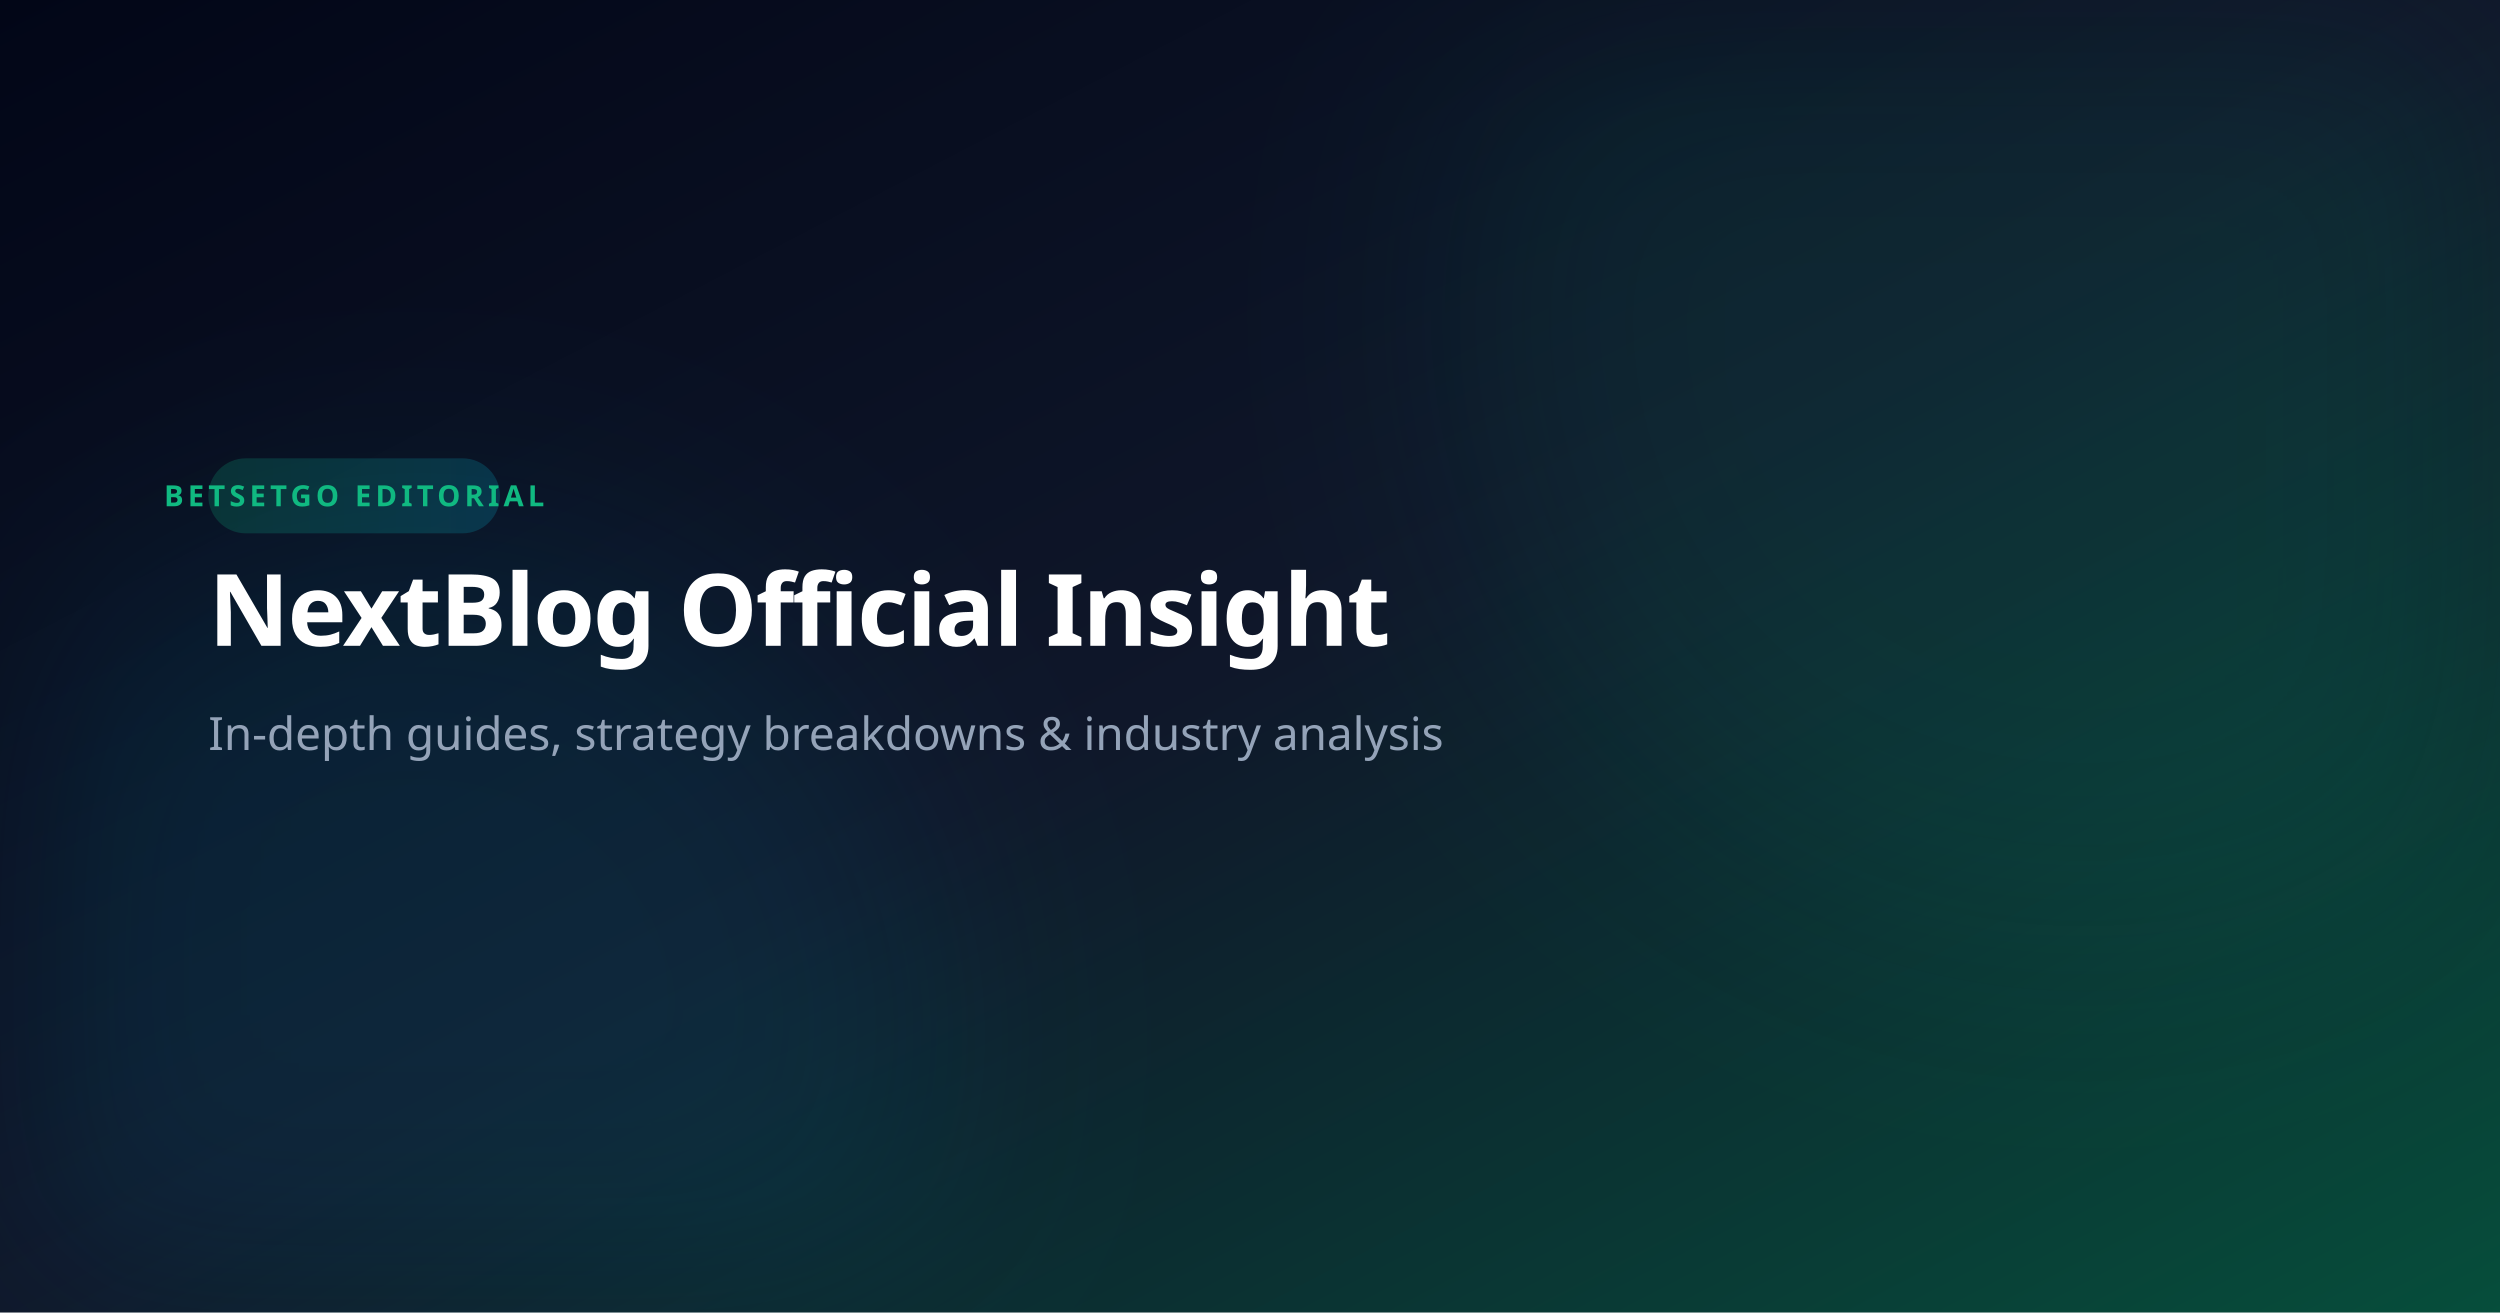
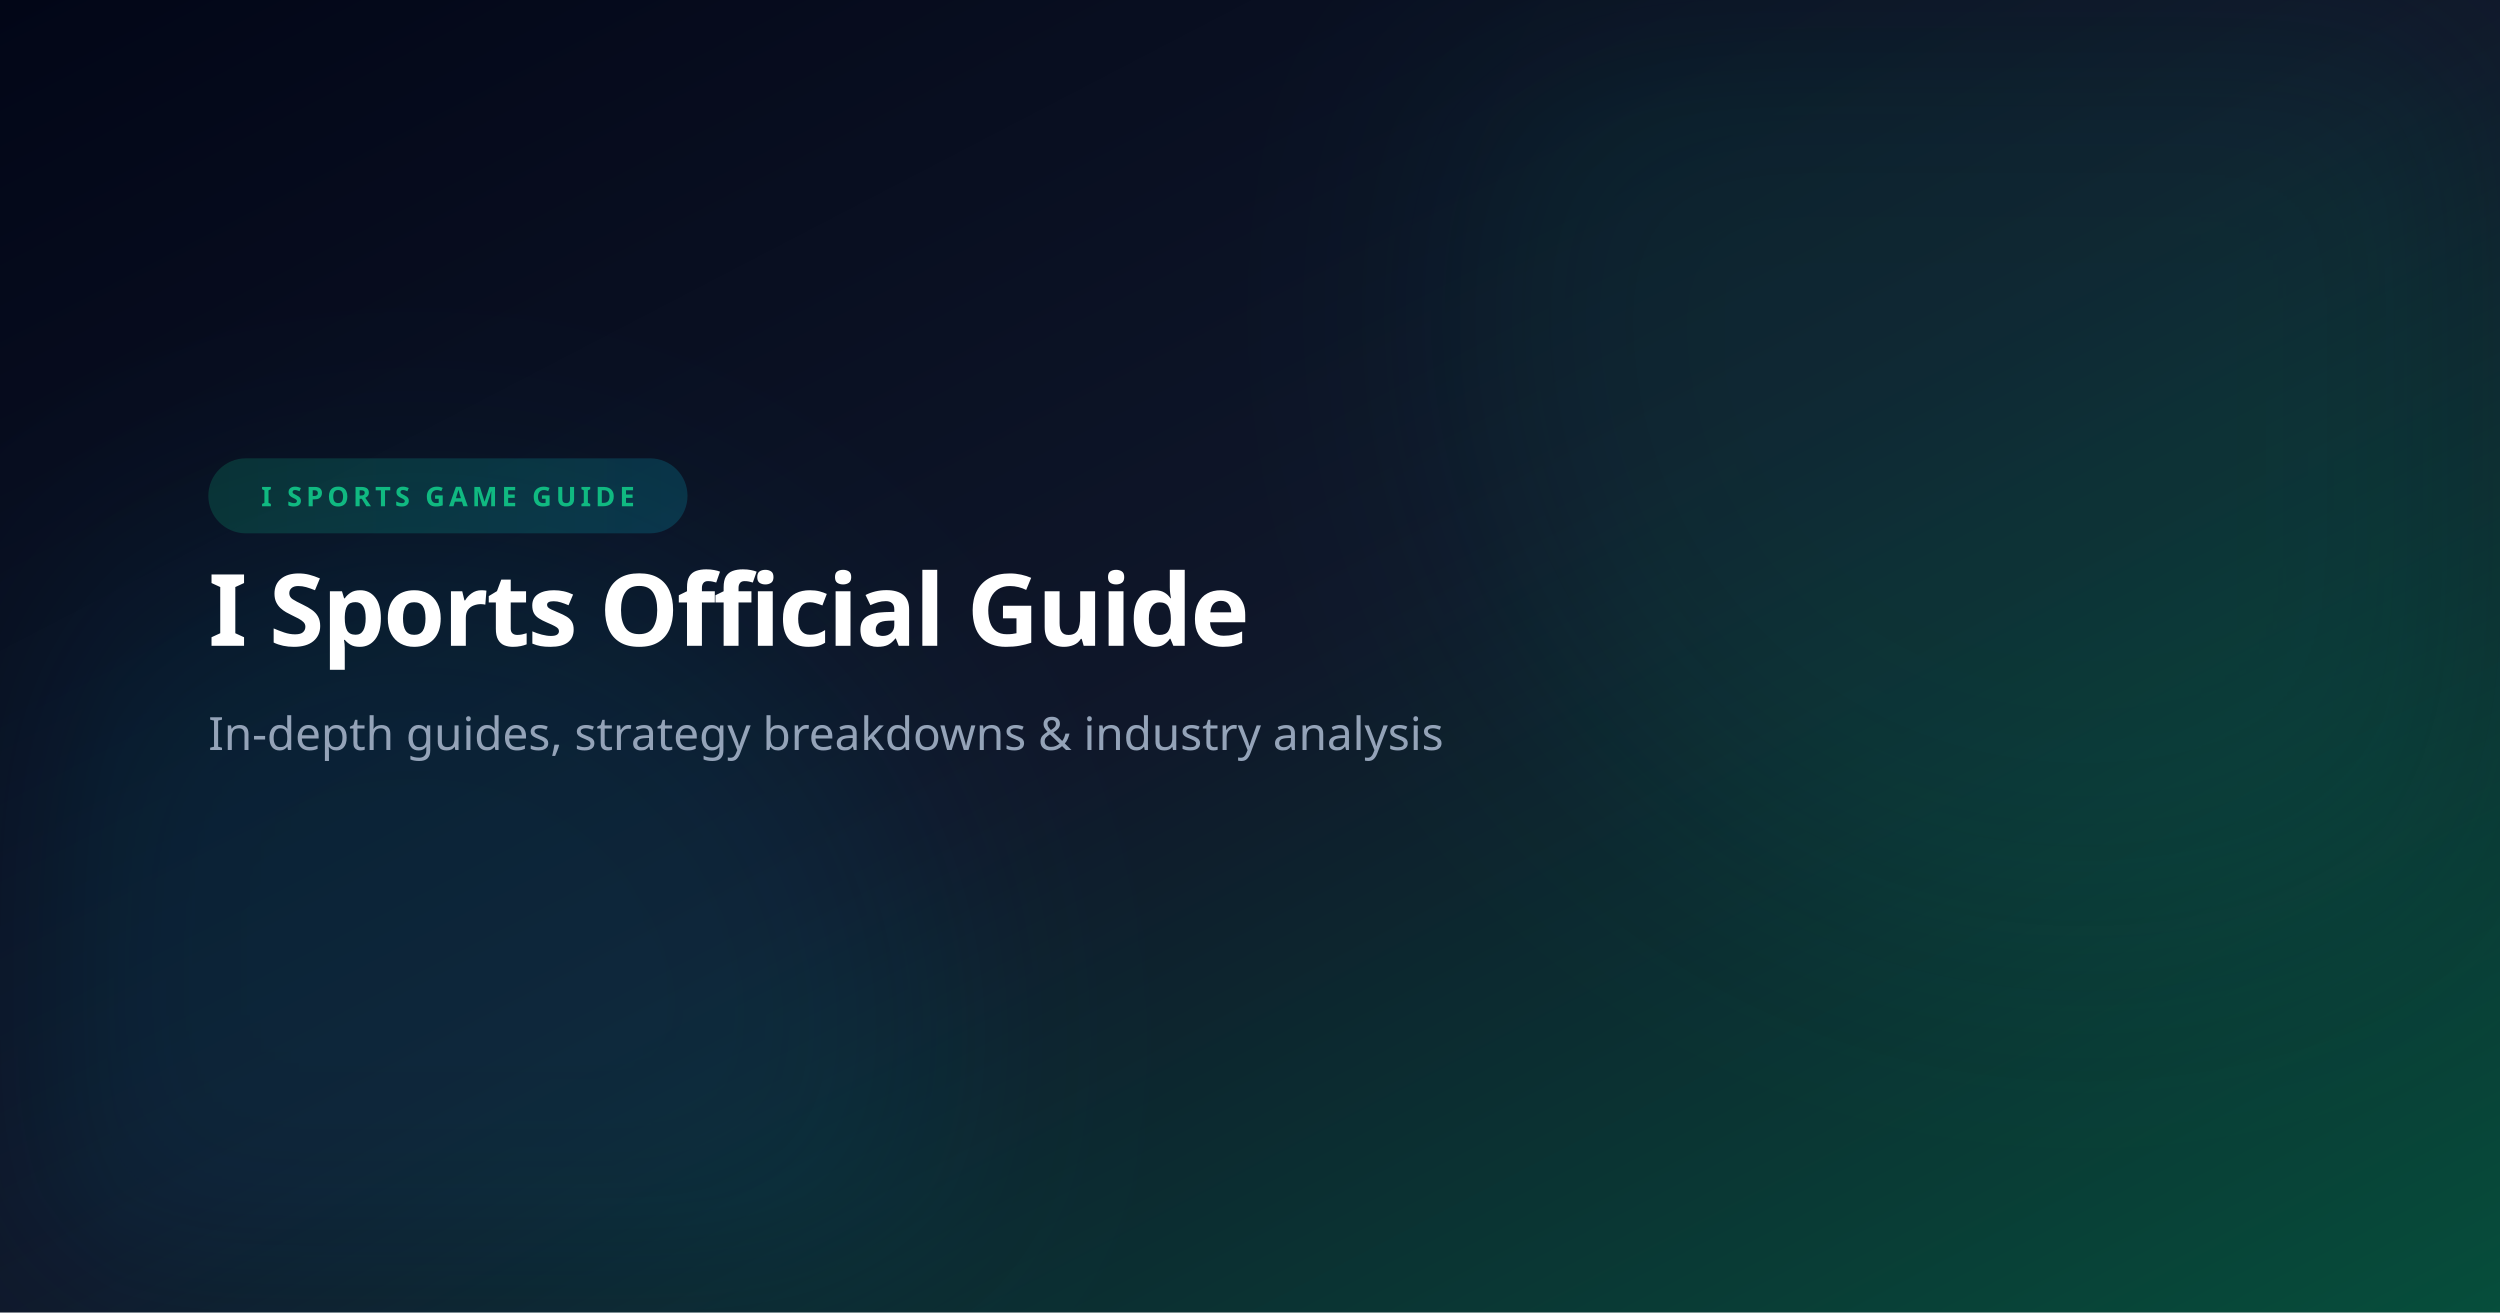
<svg xmlns="http://www.w3.org/2000/svg" viewBox="0 0 1200 630" width="1200" height="630">
  <defs>
    <linearGradient id="bg" x1="0%" y1="0%" x2="100%" y2="100%">
      <stop offset="0%" stop-color="#020617" />
      <stop offset="50%" stop-color="#0f172a" />
      <stop offset="100%" stop-color="#064e3b" />
    </linearGradient>
    <linearGradient id="accent" x1="0%" y1="0%" x2="100%" y2="0%">
      <stop offset="0%" stop-color="#10b981" />
      <stop offset="100%" stop-color="#06b6d4" />
    </linearGradient>
  </defs>
  <rect width="1200" height="630" fill="url(#bg)" />
  <circle cx="1000" cy="150" r="300" fill="#10b981" opacity="0.1" filter="blur(60px)" />
  <circle cx="200" cy="500" r="250" fill="#06b6d4" opacity="0.1" filter="blur(60px)" />
  <g transform="translate(100, 220)">
-     <rect x="0" y="0" width="140" height="36" rx="18" fill="url(#accent)" opacity="0.2" />
-     <text x="70" y="23" fill="#10b981" font-family="system-ui, sans-serif" font-size="14" font-weight="700" text-anchor="middle" letter-spacing="2">BETSETGO EDITORIAL</text>
-     <text x="0" y="90" fill="#ffffff" font-family="system-ui, sans-serif" font-size="48" font-weight="800" letter-spacing="-1">NextBlog Official Insight</text>
+     <rect x="0" y="0" width="230" height="36" rx="18" fill="url(#accent)" opacity="0.2" />
+     <text x="115" y="23" fill="#10b981" font-family="system-ui, sans-serif" font-size="13" font-weight="700" text-anchor="middle" letter-spacing="2">I SPORTS GAME GUIDE</text>
+     <text x="0" y="90" fill="#ffffff" font-family="system-ui, sans-serif" font-size="48" font-weight="800" letter-spacing="-1">I Sports Official Guide</text>
    <text x="0" y="140" fill="#94a3b8" font-family="system-ui, sans-serif" font-size="22" font-weight="400">In-depth guides, strategy breakdowns &amp; industry analysis</text>
  </g>
</svg>
